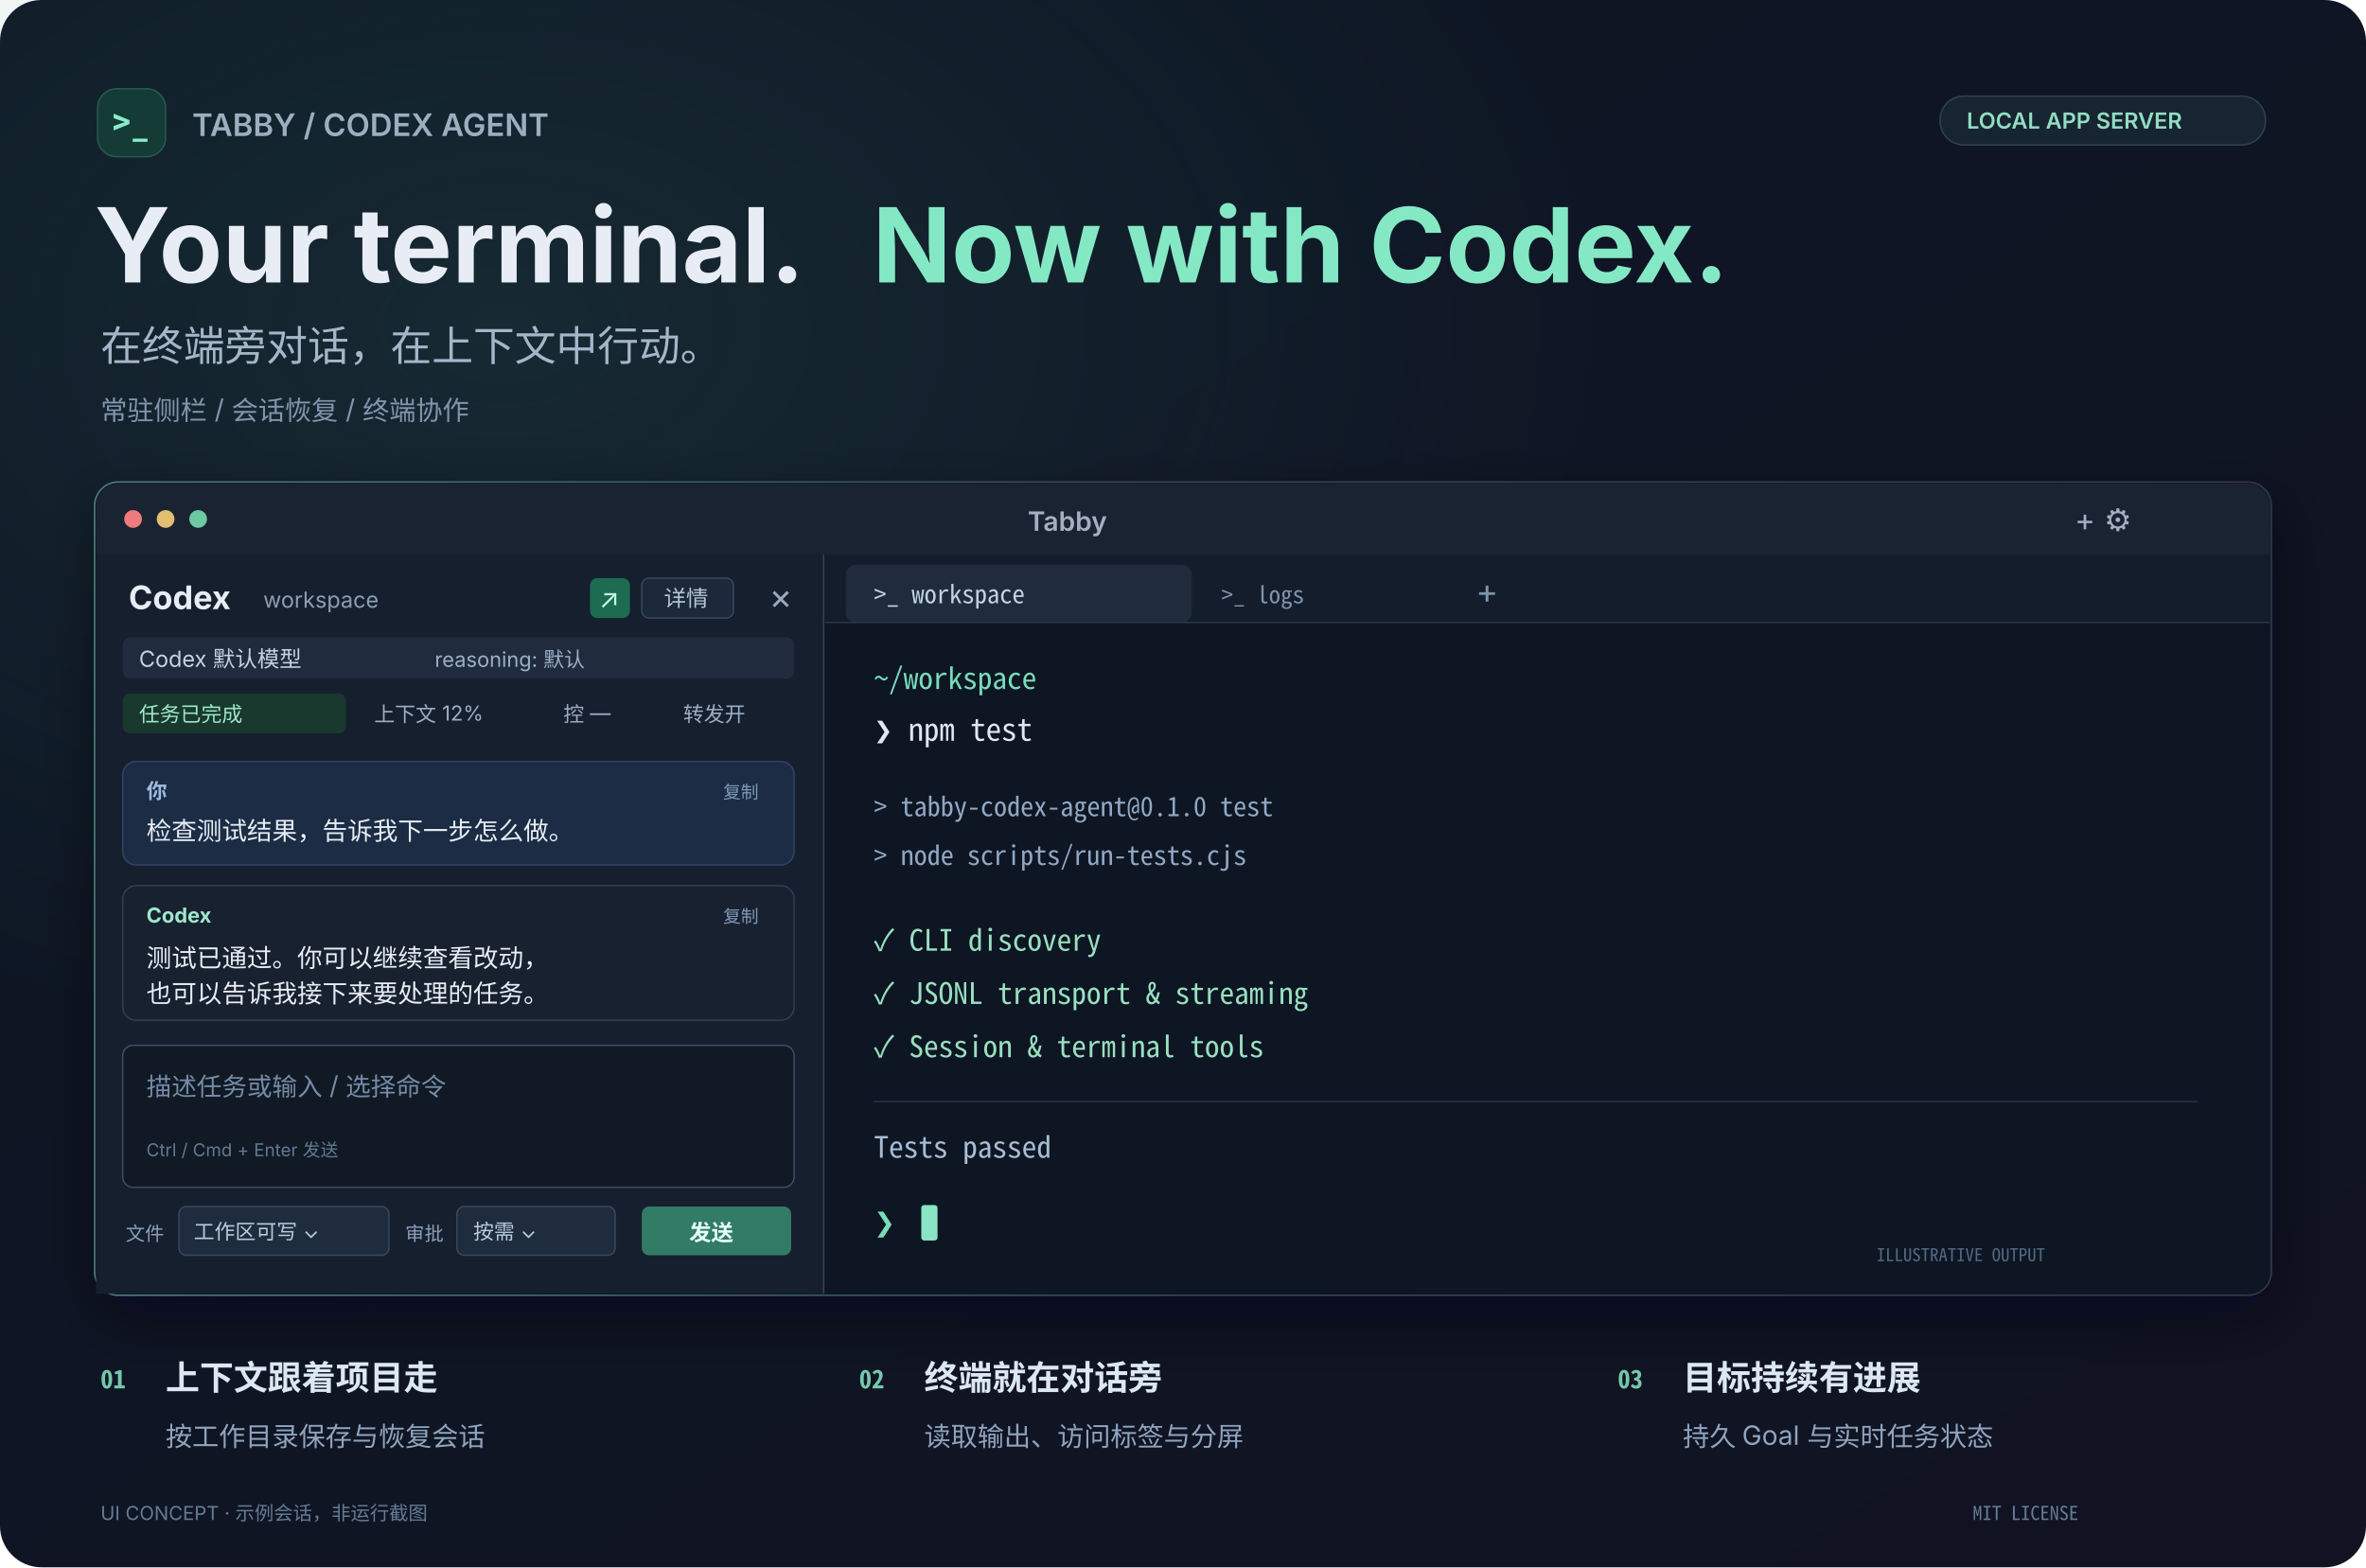
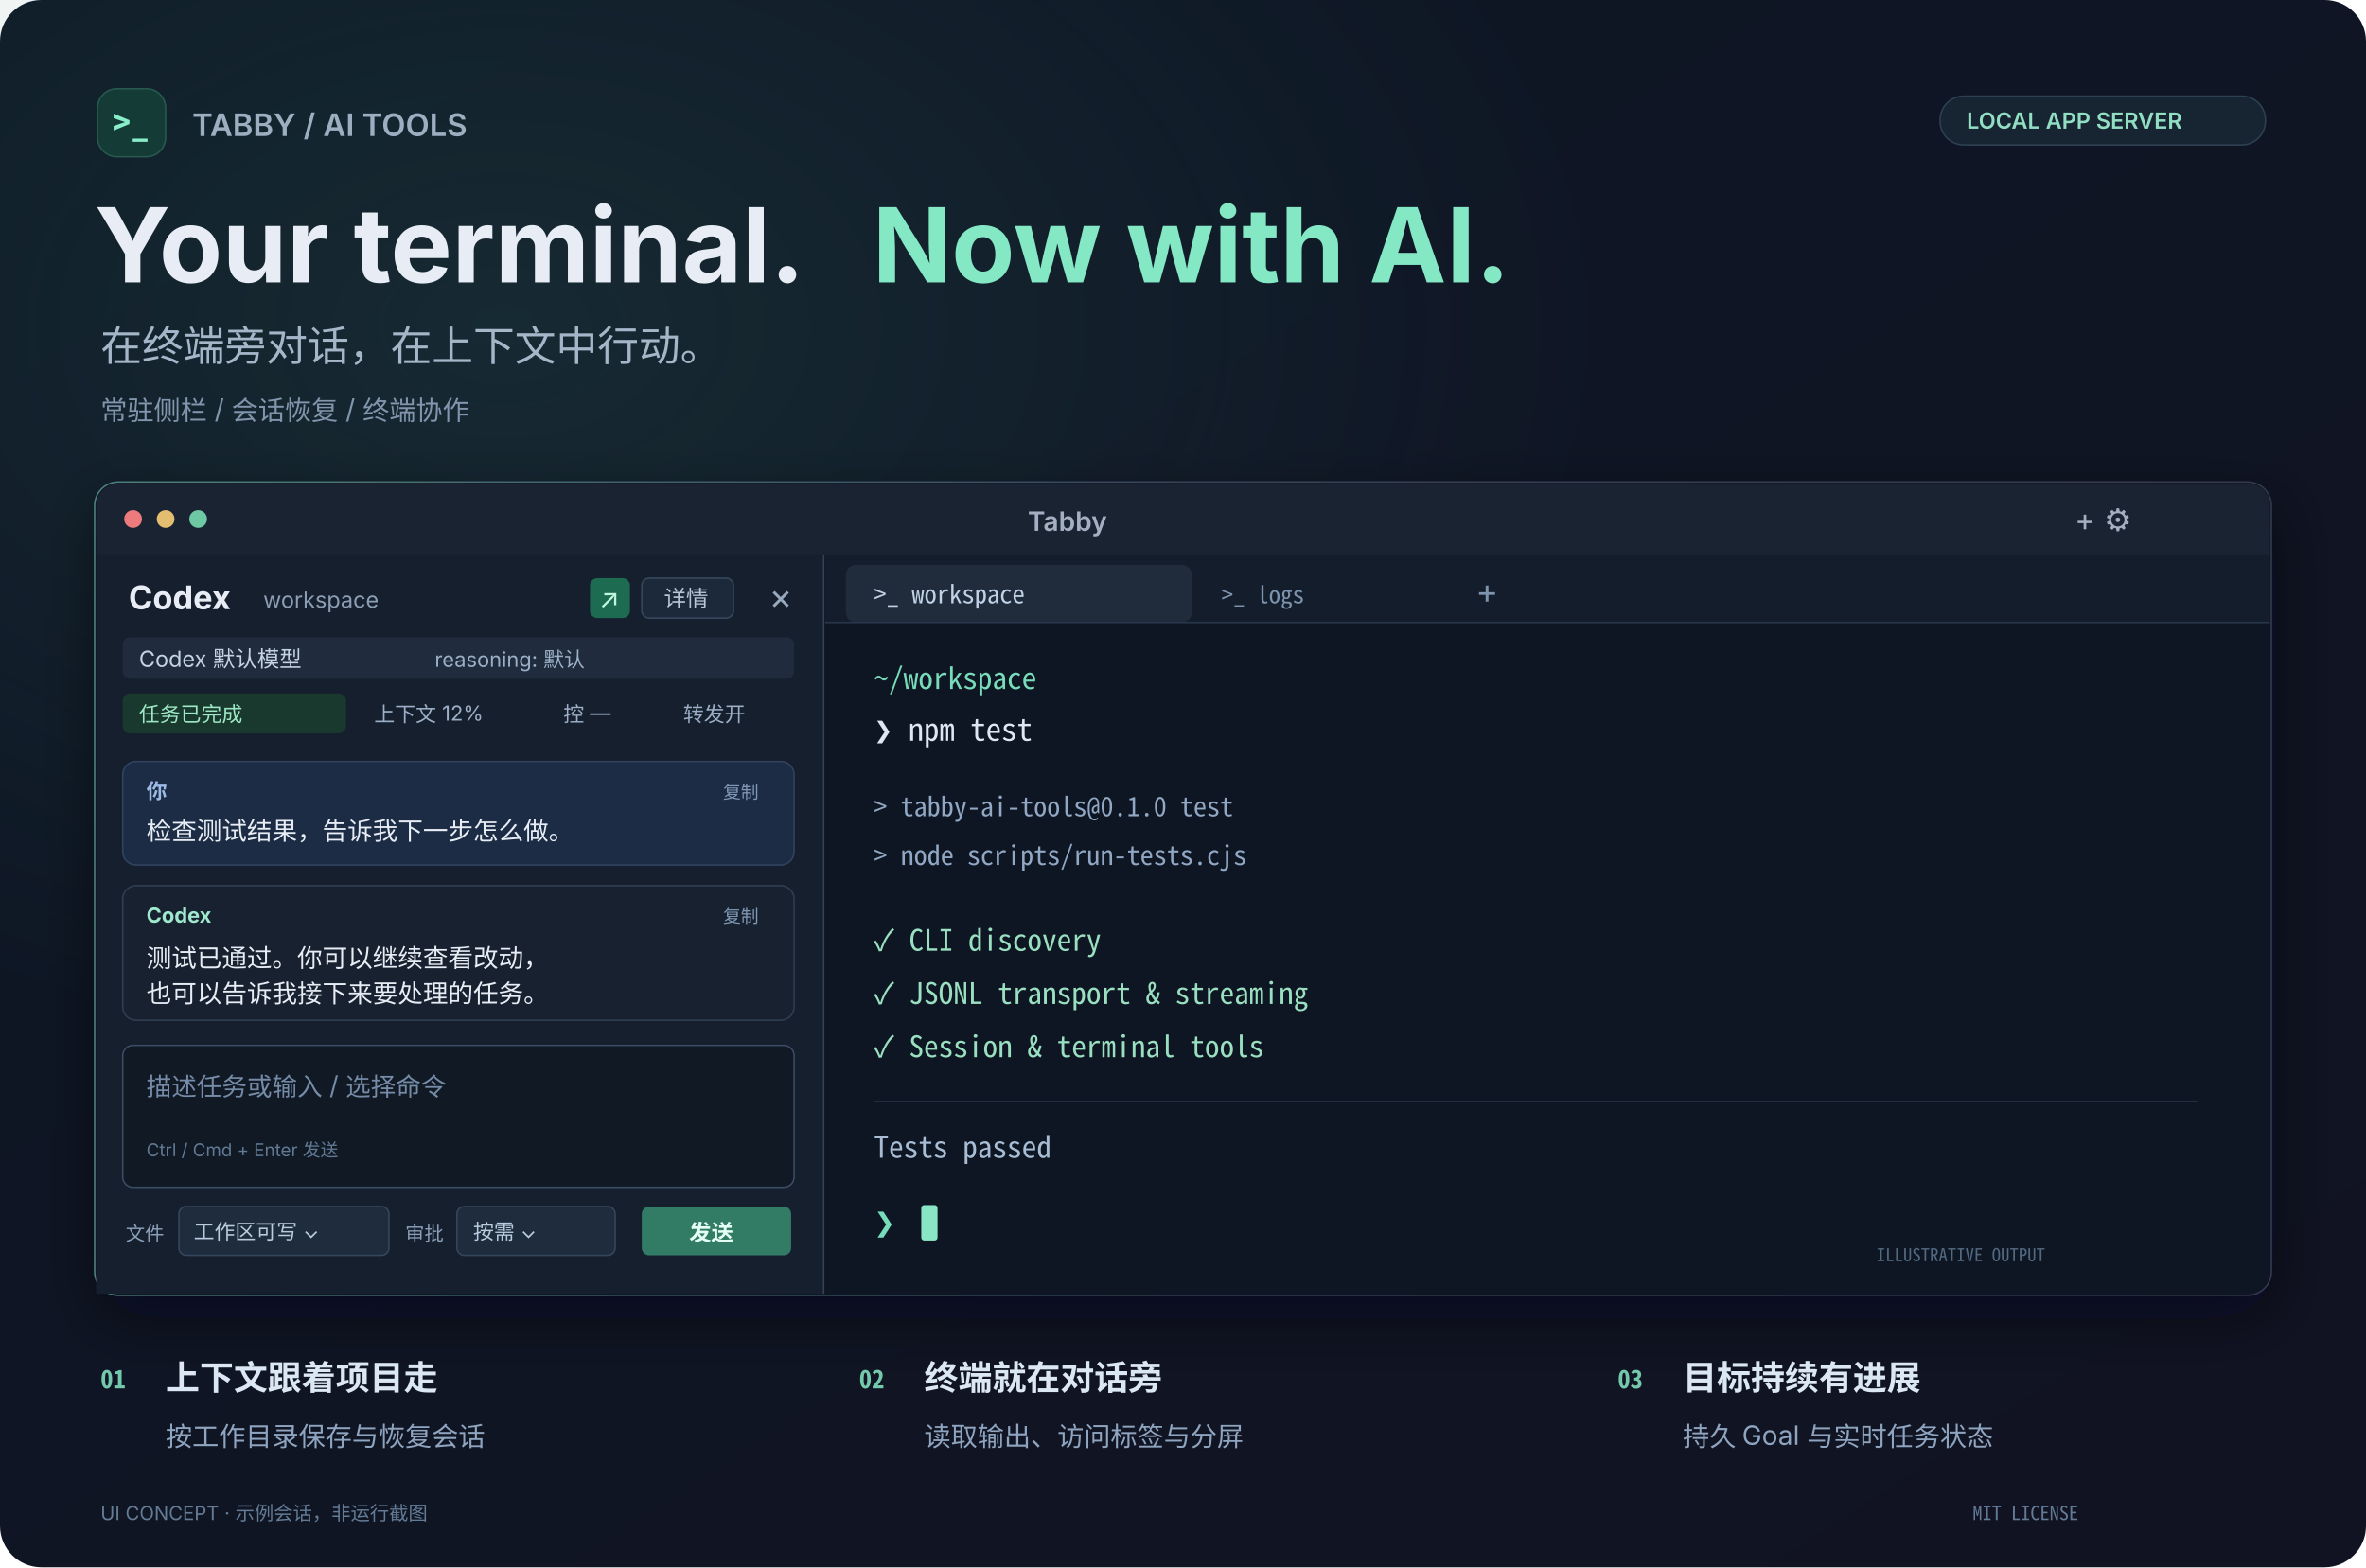
<svg xmlns="http://www.w3.org/2000/svg" width="1600" height="1060" viewBox="0 0 1600 1060" role="img" aria-labelledby="title desc">
  <defs>
    <linearGradient id="bg" x2="1" y2="1">
      <stop stop-color="#0d1724" />
      <stop offset="1" stop-color="#111323" />
    </linearGradient>
    <radialGradient id="glow">
      <stop stop-color="#39796f" stop-opacity=".2" />
      <stop offset="1" stop-color="#39796f" stop-opacity="0" />
    </radialGradient>
    <linearGradient id="edge">
      <stop stop-color="#4f827e" />
      <stop offset=".5" stop-color="#35455c" />
      <stop offset="1" stop-color="#363950" />
    </linearGradient>
    <filter id="shadow" x="-15%" y="-15%" width="130%" height="150%">
      <feDropShadow dy="15" stdDeviation="20" flood-color="#030712" flood-opacity=".5" />
    </filter>
  </defs>
  <style>
text{font-family:Inter,"Noto Sans CJK SC","Microsoft YaHei",sans-serif;fill:#e8edf5}
.mono{font-family:"Noto Sans Mono CJK SC",Consolas,monospace}
.muted{fill:#94a6bc}.green{fill:#76e3bc}.dim{fill:#657990}
</style>
  <rect x="0" y="0" width="1600" height="1060" rx="28" fill="url(#bg)" />
  <ellipse cx="340" cy="220" rx="750" ry="500" fill="url(#glow)" />
  <rect x="66" y="60" width="46" height="46" rx="13" fill="#153b36" stroke="#275950" />
  <text x="76" y="92" font-size="25" fill="#88edc8" style="fill:#88edc8" font-weight="700" class="mono">&gt;_</text>
-   <text x="130" y="92" font-size="21" fill="#9daec1" style="fill:#9daec1" font-weight="600">TABBY / CODEX AGENT</text>
+   <text x="130" y="92" font-size="21" fill="#9daec1" style="fill:#9daec1" font-weight="600">TABBY / AI TOOLS</text>
  <rect x="1312" y="65" width="220" height="33" rx="16" fill="#172431" stroke="#2d4153" />
  <text x="1330" y="87" font-size="15" fill="#91dec3" style="fill:#91dec3" font-weight="600">LOCAL APP SERVER</text>
  <text x="64" y="191" font-size="70" font-weight="750">Your terminal.</text>
-   <text x="590" y="191" font-size="70" fill="#85e8c5" style="fill:#85e8c5" font-weight="750">Now with Codex.</text>
+   <text x="590" y="191" font-size="70" fill="#85e8c5" style="fill:#85e8c5" font-weight="750">Now with AI.</text>
  <text x="68" y="244" font-size="28" fill="#a6b6c9" style="fill:#a6b6c9">在终端旁对话，在上下文中行动。</text>
  <text x="68" y="284" font-size="18" fill="#8195ad" style="fill:#8195ad">常驻侧栏  /  会话恢复  /  终端协作</text>
  <g filter="url(#shadow)">
    <rect x="64" y="326" width="1472" height="550" rx="16" fill="#0d1420" stroke="url(#edge)" />
  </g>
  <rect x="65" y="327" width="1470" height="48" rx="15" fill="#1a2332" />
  <rect x="65" y="353" width="1470" height="22" rx="0" fill="#1a2332" />
  <circle cx="90" cy="351" r="6" fill="#ed7b7d" />
  <circle cx="112" cy="351" r="6" fill="#e3be70" />
  <circle cx="134" cy="351" r="6" fill="#6ec8a3" />
  <text x="695" y="359" font-size="18" fill="#a4b0c1" style="fill:#a4b0c1" font-weight="600">Tabby</text>
  <text x="1403" y="359" font-size="21" fill="#a4b0c1" style="fill:#a4b0c1">+   ⚙</text>
  <rect x="65" y="375" width="492" height="500" rx="0" fill="#161f2d" />
  <path d="M557 375L557 875" stroke="#344258" />
  <text x="87" y="412" font-size="22" font-weight="700">Codex</text>
  <text x="178" y="411" font-size="15" fill="#8c9eb4" style="fill:#8c9eb4">workspace</text>
  <rect x="399" y="391" width="27" height="27" rx="5" fill="#1d6b51" />
  <text x="405" y="411" font-size="18" fill="#bff8df" style="fill:#bff8df">↗</text>
  <rect x="434" y="391" width="62" height="27" rx="5" fill="#1c293b" stroke="#37475d" />
  <text x="449" y="410" font-size="15" fill="#b7c6d8" style="fill:#b7c6d8">详情</text>
  <text x="520" y="412" font-size="24" fill="#9aaabe" style="fill:#9aaabe">×</text>
  <rect x="83" y="431" width="454" height="28" rx="5" fill="#202c3d" />
  <text x="94" y="451" font-size="15" fill="#c5d3e4" style="fill:#c5d3e4">Codex 默认模型</text>
  <text x="294" y="451" font-size="14" fill="#9cafc7" style="fill:#9cafc7">reasoning: 默认</text>
  <rect x="83" y="469" width="151" height="27" rx="5" fill="#19382e" />
  <text x="94" y="488" font-size="14" fill="#9ee9c5" style="fill:#9ee9c5">任务已完成</text>
  <text x="253" y="488" font-size="14" fill="#9cafc7" style="fill:#9cafc7">上下文 12%</text>
  <text x="381" y="488" font-size="14" fill="#9cafc7" style="fill:#9cafc7">控 —</text>
  <text x="462" y="488" font-size="14" fill="#9cafc7" style="fill:#9cafc7">转发开</text>
  <rect x="83" y="515" width="454" height="70" rx="9" fill="#1b2c44" stroke="#314361" />
  <text x="99" y="540" font-size="14" fill="#9dbbe6" style="fill:#9dbbe6" font-weight="650">你</text>
  <text x="489" y="540" font-size="12" fill="#8098b6" style="fill:#8098b6">复制</text>
  <text x="99" y="568" font-size="17">检查测试结果，告诉我下一步怎么做。</text>
  <rect x="83" y="599" width="454" height="91" rx="9" fill="#17212f" stroke="#303e51" />
  <text x="99" y="624" font-size="14" fill="#9ee8cd" style="fill:#9ee8cd" font-weight="650">Codex</text>
  <text x="489" y="624" font-size="12" fill="#8098b6" style="fill:#8098b6">复制</text>
  <text x="99" y="654" font-size="17">测试已通过。你可以继续查看改动，</text>
  <text x="99" y="678" font-size="17">也可以告诉我接下来要处理的任务。</text>
  <rect x="83" y="707" width="454" height="96" rx="7" fill="#101924" stroke="#3b4c65" />
  <text x="99" y="741" font-size="17" fill="#758ba7" style="fill:#758ba7">描述任务或输入 / 选择命令</text>
  <text x="99" y="782" font-size="12" fill="#617994" style="fill:#617994">Ctrl / Cmd + Enter 发送</text>
  <text x="85" y="839" font-size="13" fill="#8a9fb9" style="fill:#8a9fb9">文件</text>
  <rect x="121" y="816" width="142" height="33" rx="5" fill="#1e2c3e" stroke="#36465c" />
  <text x="131" y="838" font-size="14" fill="#bacbdf" style="fill:#bacbdf">工作区可写  ⌄</text>
  <text x="274" y="839" font-size="13" fill="#8a9fb9" style="fill:#8a9fb9">审批</text>
  <rect x="309" y="816" width="107" height="33" rx="5" fill="#1e2c3e" stroke="#36465c" />
  <text x="320" y="838" font-size="14" fill="#bacbdf" style="fill:#bacbdf">按需  ⌄</text>
  <rect x="434" y="816" width="101" height="33" rx="5" fill="#327b65" />
  <text x="466" y="839" font-size="15" fill="#e5fff5" style="fill:#e5fff5" font-weight="600">发送</text>
  <rect x="558" y="375" width="977" height="46" rx="0" fill="#141d2b" />
  <rect x="572" y="382" width="234" height="39" rx="7" fill="#202c3c" />
  <text x="591" y="408" font-size="17" fill="#c2d2e6" style="fill:#c2d2e6" font-weight="500" class="mono">&gt;_  workspace</text>
  <text x="826" y="408" font-size="16" fill="#7d94af" style="fill:#7d94af" class="mono">&gt;_  logs</text>
  <text x="998" y="408" font-size="23" fill="#7d94af" style="fill:#7d94af">+</text>
  <path d="M558 421H1535" stroke="#29364a" />
  <text x="591" y="466" font-size="20" fill="#78dcba" style="fill:#78dcba" class="mono">~/workspace</text>
  <text x="591" y="501" font-size="21" fill="#dee7f4" style="fill:#dee7f4" class="mono">❯ npm test</text>
-   <text x="591" y="552" font-size="18" fill="#91a7c4" style="fill:#91a7c4" class="mono">&gt; tabby-codex-agent@0.1.0 test</text>
+   <text x="591" y="552" font-size="18" fill="#91a7c4" style="fill:#91a7c4" class="mono">&gt; tabby-ai-tools@0.1.0 test</text>
  <text x="591" y="585" font-size="18" fill="#91a7c4" style="fill:#91a7c4" class="mono">&gt; node scripts/run-tests.cjs</text>
  <text x="591" y="643" font-size="20" fill="#99dfc0" style="fill:#99dfc0" class="mono">✓  CLI discovery</text>
  <text x="591" y="679" font-size="20" fill="#99dfc0" style="fill:#99dfc0" class="mono">✓  JSONL transport &amp; streaming</text>
  <text x="591" y="715" font-size="20" fill="#99dfc0" style="fill:#99dfc0" class="mono">✓  Session &amp; terminal tools</text>
  <path d="M591 745H1486" stroke="#263247" />
  <text x="591" y="783" font-size="20" fill="#a8bcd4" style="fill:#a8bcd4" class="mono">Tests passed</text>
  <text x="591" y="835" font-size="24" fill="#78dcba" style="fill:#78dcba" class="mono">❯</text>
  <rect x="623" y="815" width="11" height="24" rx="2" fill="#8ae5c4" />
  <text x="1269" y="853" font-size="12" fill="#526981" style="fill:#526981" class="mono">ILLUSTRATIVE OUTPUT</text>
  <text x="68" y="939" font-size="17" fill="#74c8ac" style="fill:#74c8ac" font-weight="600" class="mono">01</text>
  <text x="112" y="940" font-size="23" fill="#dce7f4" style="fill:#dce7f4" font-weight="650">上下文跟着项目走</text>
  <text x="112" y="978" font-size="18" fill="#8fa4bf" style="fill:#8fa4bf">按工作目录保存与恢复会话</text>
  <text x="581" y="939" font-size="17" fill="#74c8ac" style="fill:#74c8ac" font-weight="600" class="mono">02</text>
  <text x="625" y="940" font-size="23" fill="#dce7f4" style="fill:#dce7f4" font-weight="650">终端就在对话旁</text>
  <text x="625" y="978" font-size="18" fill="#8fa4bf" style="fill:#8fa4bf">读取输出、访问标签与分屏</text>
  <text x="1094" y="939" font-size="17" fill="#74c8ac" style="fill:#74c8ac" font-weight="600" class="mono">03</text>
  <text x="1138" y="940" font-size="23" fill="#dce7f4" style="fill:#dce7f4" font-weight="650">目标持续有进展</text>
  <text x="1138" y="978" font-size="18" fill="#8fa4bf" style="fill:#8fa4bf">持久 Goal 与实时任务状态</text>
  <text x="68" y="1028" font-size="13" fill="#647b96" style="fill:#647b96">UI CONCEPT · 示例会话，非运行截图</text>
  <text x="1334" y="1028" font-size="13" fill="#647b96" style="fill:#647b96" class="mono">MIT LICENSE</text>
</svg>
